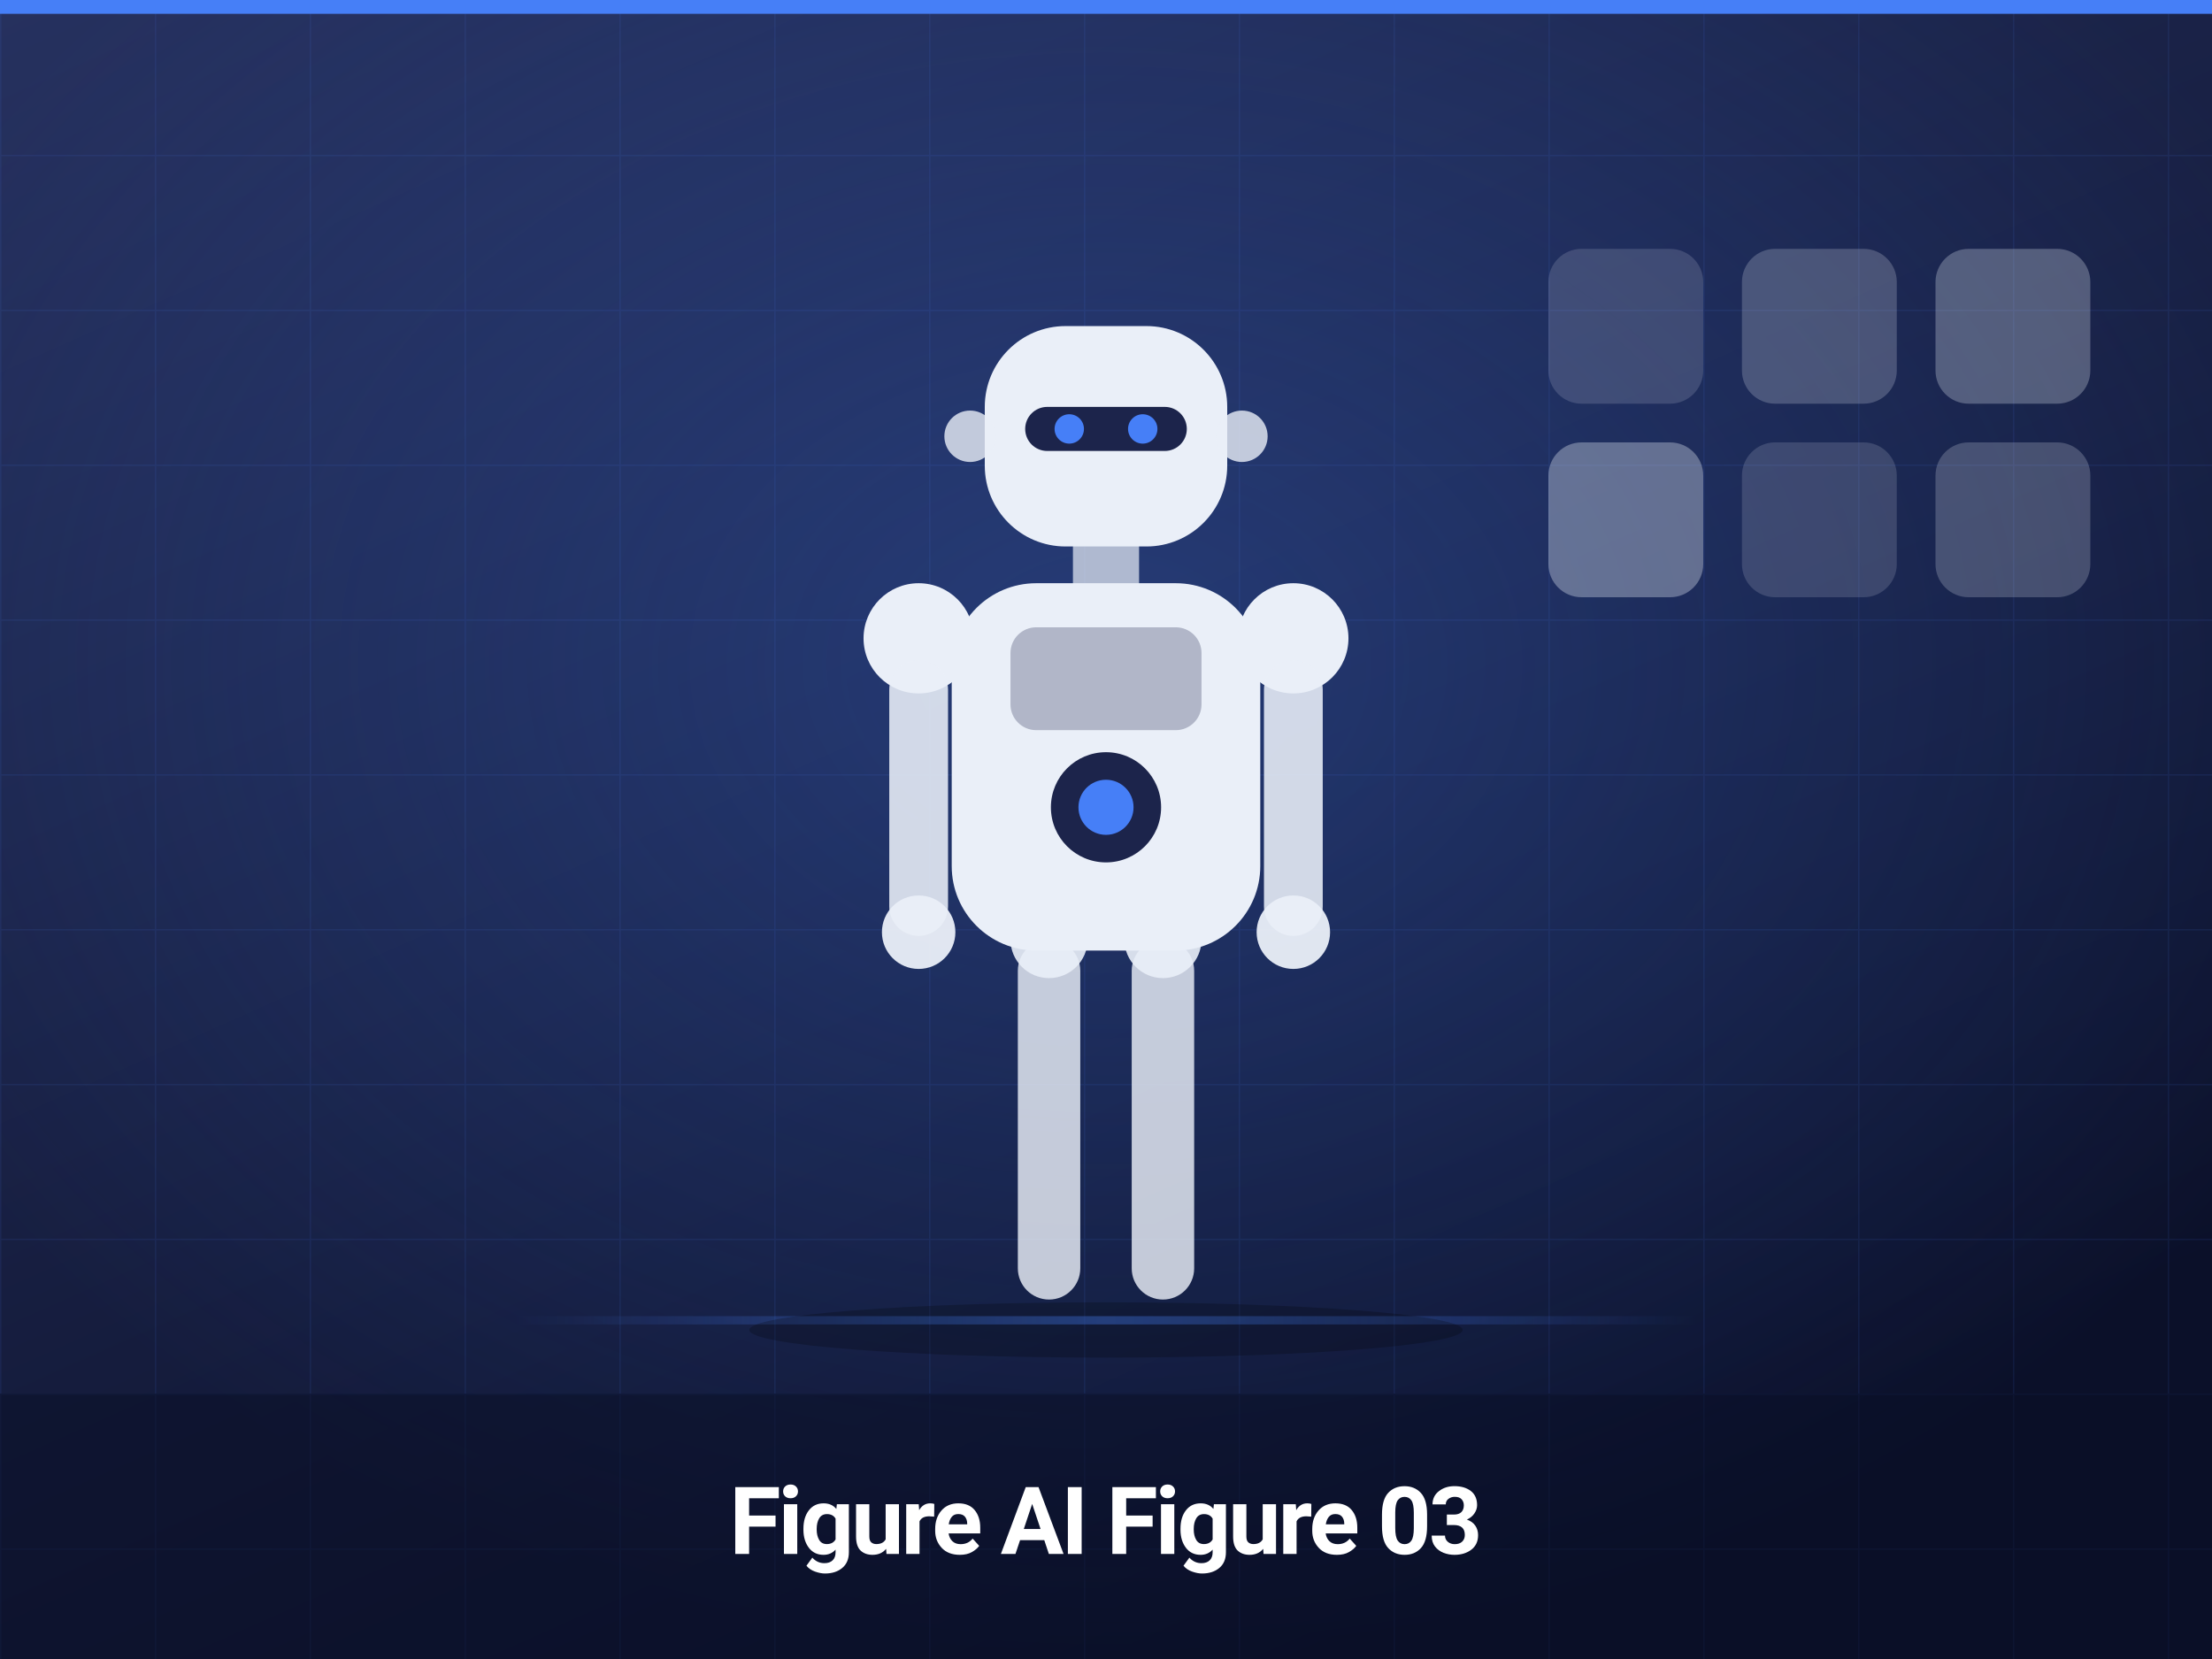
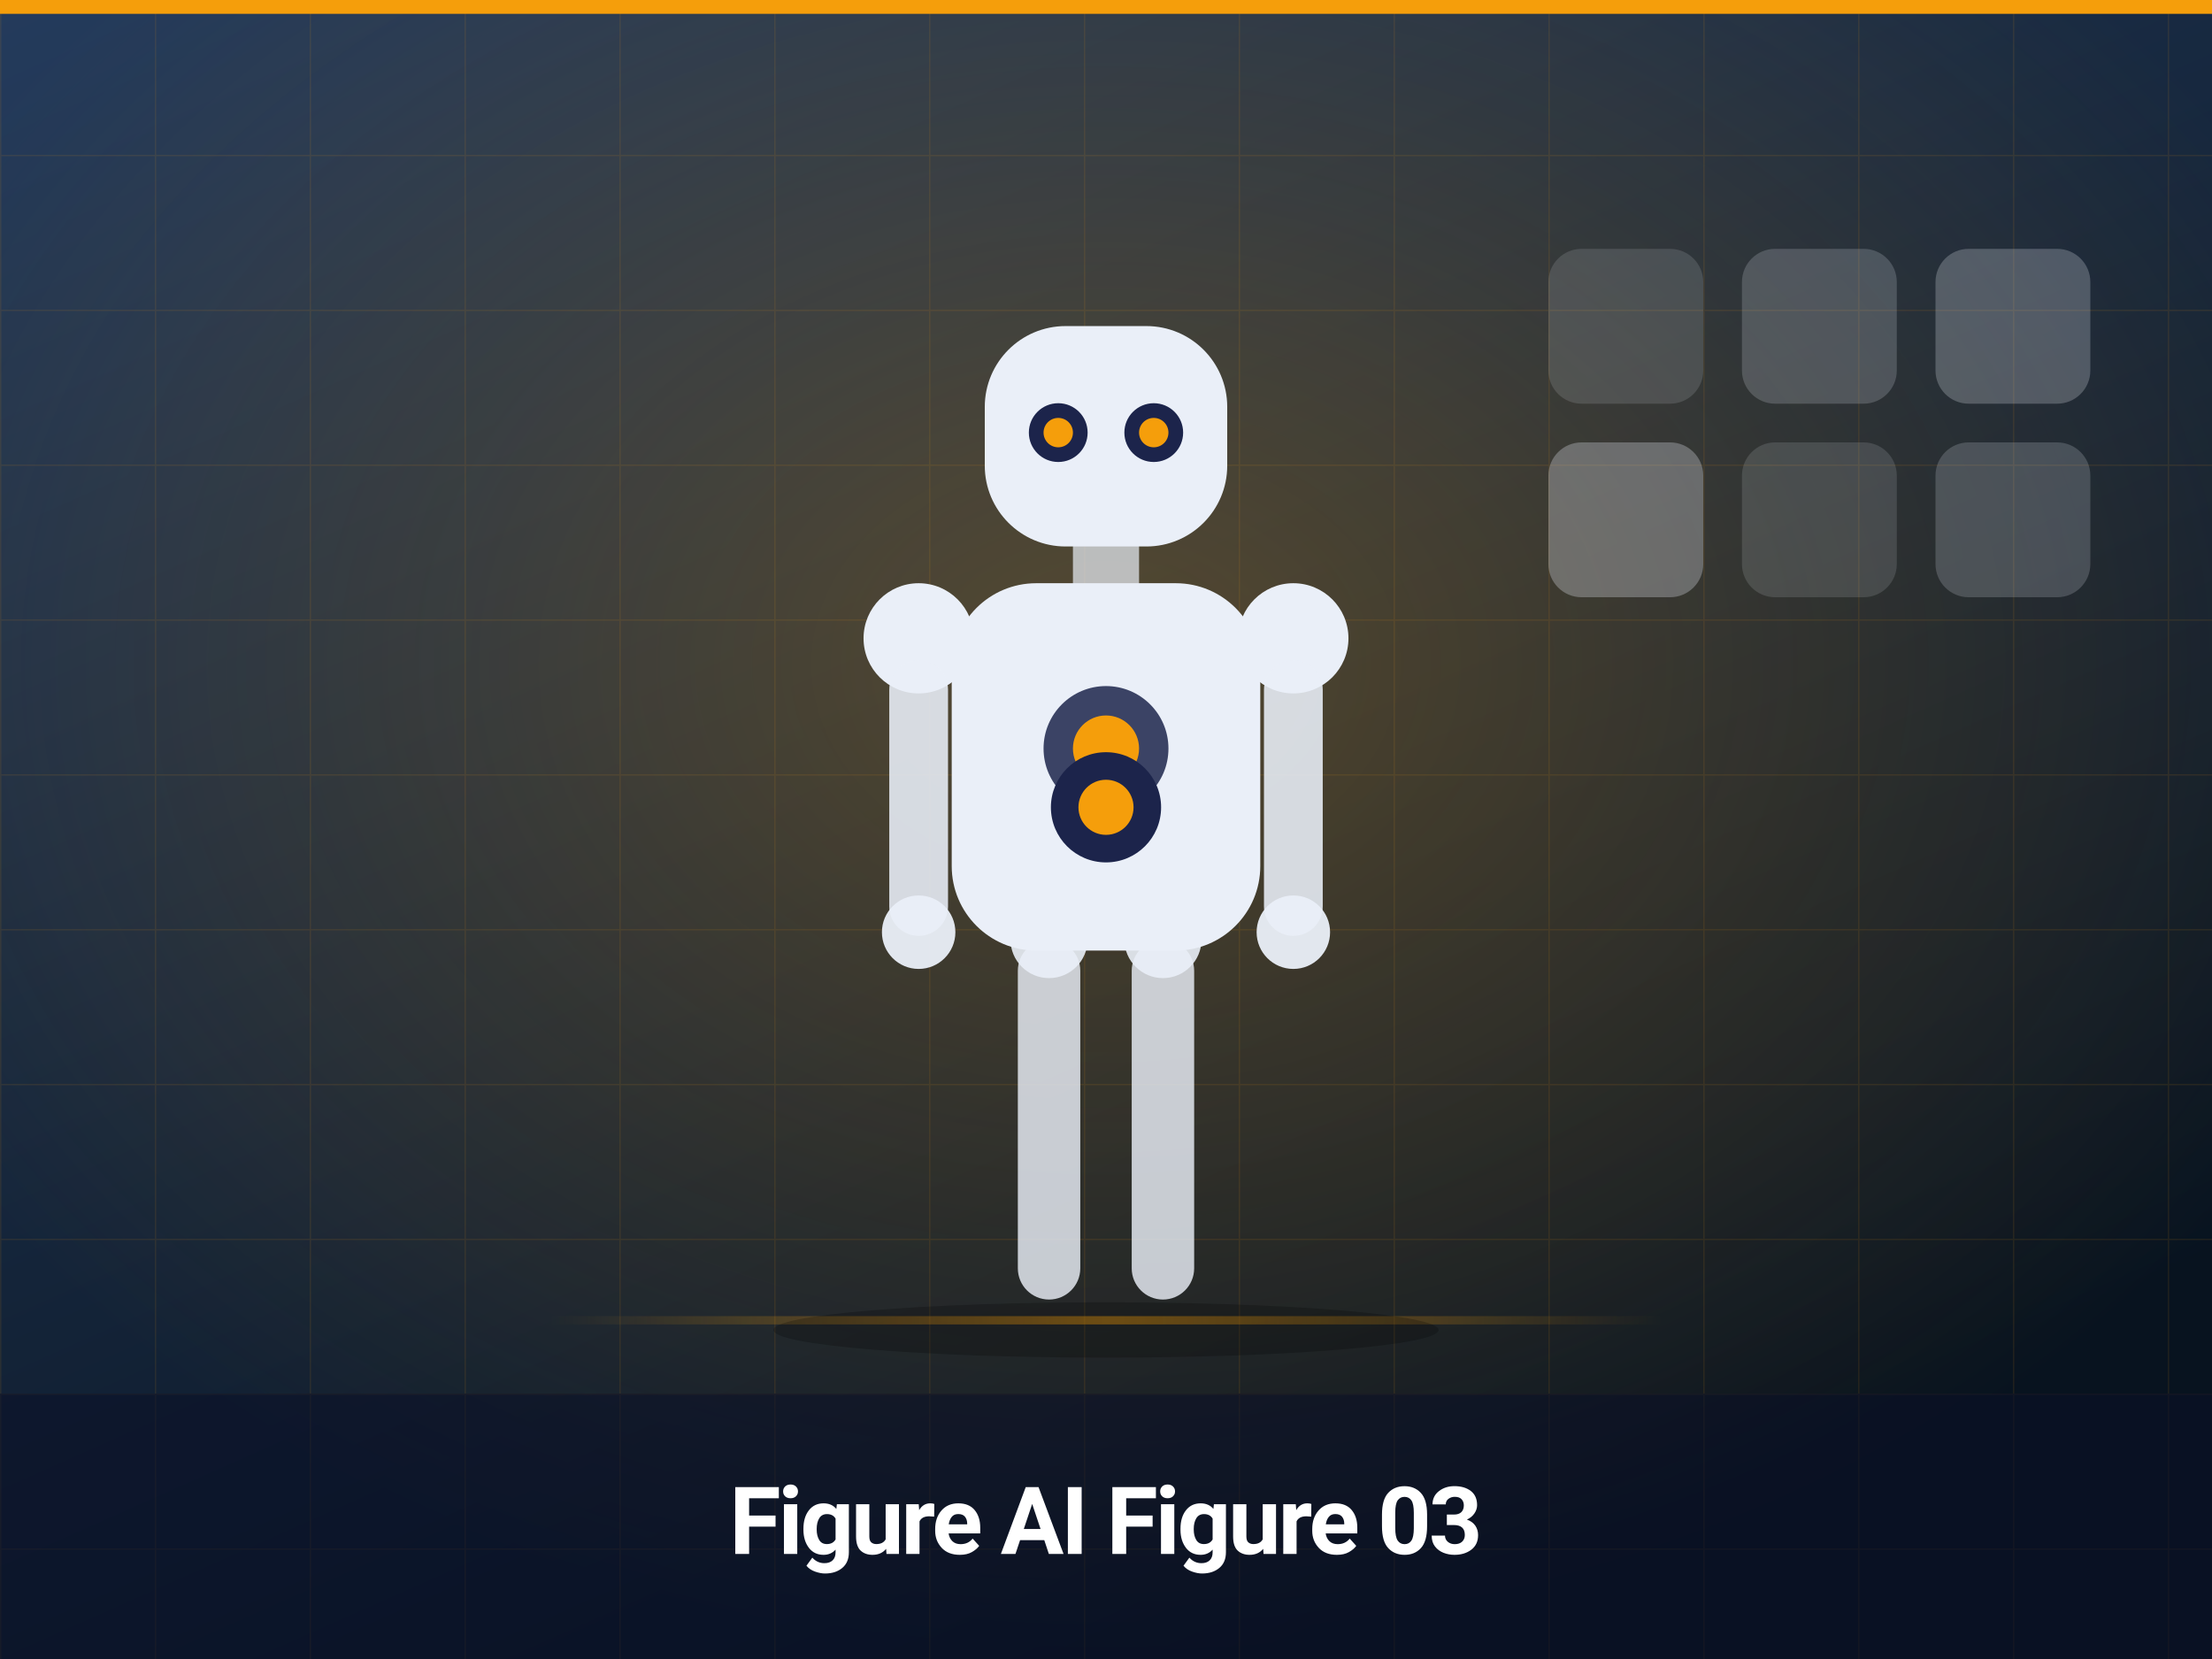
<svg xmlns="http://www.w3.org/2000/svg" viewBox="0 0 800 600" width="800" height="600">
  <defs>
    <linearGradient id="f" x1="0" y1="0" x2=".6" y2="1">
-       <stop offset="0" stop-color="#26315f" />
-       <stop offset="1" stop-color="#0b1029" />
+       <stop offset="0" stop-color="#243b5c" />
+       <stop offset="1" stop-color="#08131f" />
    </linearGradient>
    <radialGradient id="halo" cx="50%" cy="40%" r="60%">
-       <stop offset="0" stop-color="#467ff7" stop-opacity=".28" />
-       <stop offset="1" stop-color="#467ff7" stop-opacity="0" />
+       <stop offset="0" stop-color="#f59e0b" stop-opacity=".28" />
+       <stop offset="1" stop-color="#f59e0b" stop-opacity="0" />
    </radialGradient>
    <pattern id="rej" width="56" height="56" patternUnits="userSpaceOnUse">
-       <path d="M56 0H0V56" fill="none" stroke="#467ff7" stroke-opacity=".10" />
+       <path d="M56 0H0V56" fill="none" stroke="#f59e0b" stroke-opacity=".10" />
    </pattern>
    <linearGradient id="suelo" x1="0" y1="0" x2="1" y2="0">
-       <stop offset="0" stop-color="#467ff7" stop-opacity="0" />
-       <stop offset=".5" stop-color="#467ff7" stop-opacity=".5" />
-       <stop offset="1" stop-color="#467ff7" stop-opacity="0" />
+       <stop offset="0" stop-color="#f59e0b" stop-opacity="0" />
+       <stop offset=".5" stop-color="#f59e0b" stop-opacity=".5" />
+       <stop offset="1" stop-color="#f59e0b" stop-opacity="0" />
    </linearGradient>
  </defs>
  <rect width="800" height="600" fill="url(#f)" />
  <rect width="800" height="600" fill="url(#rej)" />
  <rect width="800" height="600" fill="url(#halo)" />
-   <rect x="0" y="0" width="800" height="5" fill="#467ff7" />
-   <rect x="560" y="90" width="56" height="56" rx="12" fill="#eaeff8" opacity="0.16" />
-   <rect x="630" y="90" width="56" height="56" rx="12" fill="#eaeff8" opacity="0.22" />
-   <rect x="700" y="90" width="56" height="56" rx="12" fill="#eaeff8" opacity="0.28" />
-   <rect x="560" y="160" width="56" height="56" rx="12" fill="#eaeff8" opacity="0.34" />
-   <rect x="630" y="160" width="56" height="56" rx="12" fill="#eaeff8" opacity="0.16" />
-   <rect x="700" y="160" width="56" height="56" rx="12" fill="#eaeff8" opacity="0.22" />
-   <rect x="185.0" y="476" width="430" height="3" fill="url(#suelo)" />
-   <ellipse cx="400" cy="481" rx="129.0" ry="10" fill="#000" opacity=".22" />
+   <rect x="0" y="0" width="800" height="5" fill="#f59e0b" />
+   <rect x="560" y="90" width="56" height="56" rx="12" fill="#eaeff8" opacity="0.14" />
+   <rect x="630" y="90" width="56" height="56" rx="12" fill="#eaeff8" opacity="0.19" />
+   <rect x="700" y="90" width="56" height="56" rx="12" fill="#eaeff8" opacity="0.24" />
+   <rect x="560" y="160" width="56" height="56" rx="12" fill="#eaeff8" opacity="0.29" />
+   <rect x="630" y="160" width="56" height="56" rx="12" fill="#eaeff8" opacity="0.14" />
+   <rect x="700" y="160" width="56" height="56" rx="12" fill="#eaeff8" opacity="0.19" />
+   <rect x="199.5" y="476" width="401" height="3" fill="url(#suelo)" />
+   <ellipse cx="400" cy="481" rx="120.3" ry="10" fill="#000" opacity=".22" />
  <g opacity="1.0">
    <rect x="368.114" y="339.8" width="22.586" height="130.2" rx="11.293" fill="#eaeff8" opacity=".82" />
    <circle cx="379.407" cy="339.8" r="13.95" fill="#eaeff8" opacity=".9" />
    <rect x="409.3" y="339.8" width="22.586" height="130.2" rx="11.293" fill="#eaeff8" opacity=".82" />
    <circle cx="420.593" cy="339.8" r="13.95" fill="#eaeff8" opacity=".9" />
    <rect x="344.2" y="210.929" width="111.6" height="132.857" rx="30.557" fill="#eaeff8" />
-     <rect x="365.457" y="226.871" width="69.086" height="37.2" rx="9.3" fill="#1c244b" opacity=".28" />
+     <circle cx="400" cy="270.714" r="22.586" fill="#1c244b" opacity=".85" />
+     <circle cx="400" cy="270.714" r="11.957" fill="#f59e0b" />
    <circle cx="400" cy="291.971" r="19.929" fill="#1c244b" />
-     <circle cx="400" cy="291.971" r="9.964" fill="#467ff7" />
+     <circle cx="400" cy="291.971" r="9.964" fill="#f59e0b" />
    <circle cx="332.243" cy="230.857" r="19.929" fill="#eaeff8" />
    <rect x="321.614" y="238.829" width="21.257" height="99.643" rx="10.629" fill="#eaeff8" opacity=".88" />
    <circle cx="332.243" cy="337.143" r="13.286" fill="#eaeff8" opacity=".95" />
    <circle cx="467.757" cy="230.857" r="19.929" fill="#eaeff8" />
    <rect x="457.129" y="238.829" width="21.257" height="99.643" rx="10.629" fill="#eaeff8" opacity=".88" />
    <circle cx="467.757" cy="337.143" r="13.286" fill="#eaeff8" opacity=".95" />
    <rect x="388.043" y="194.986" width="23.914" height="18.6" fill="#eaeff8" opacity=".7" />
    <rect x="356.157" y="117.929" width="87.686" height="79.714" rx="29.229" fill="#eaeff8" />
-     <rect x="370.771" y="147.157" width="58.457" height="15.943" rx="7.971" fill="#1c244b" />
-     <circle cx="386.714" cy="155.129" r="5.314" fill="#467ff7" />
-     <circle cx="413.286" cy="155.129" r="5.314" fill="#467ff7" />
-     <circle cx="350.843" cy="157.786" r="9.3" fill="#eaeff8" opacity=".8" />
-     <circle cx="449.157" cy="157.786" r="9.3" fill="#eaeff8" opacity=".8" />
+     <circle cx="382.729" cy="156.457" r="10.629" fill="#1c244b" />
+     <circle cx="382.729" cy="156.457" r="5.314" fill="#f59e0b" />
+     <circle cx="417.271" cy="156.457" r="10.629" fill="#1c244b" />
+     <circle cx="417.271" cy="156.457" r="5.314" fill="#f59e0b" />
  </g>
  <rect x="0" y="504" width="800" height="96" fill="#0a0f26" opacity=".55" />
  <text x="400.0" y="562" text-anchor="middle" font-family="system-ui,-apple-system,Segoe UI,Roboto,Helvetica,Arial,sans-serif" font-size="34" font-weight="700" fill="#ffffff" letter-spacing="-1">Figure AI Figure 03</text>
</svg>
